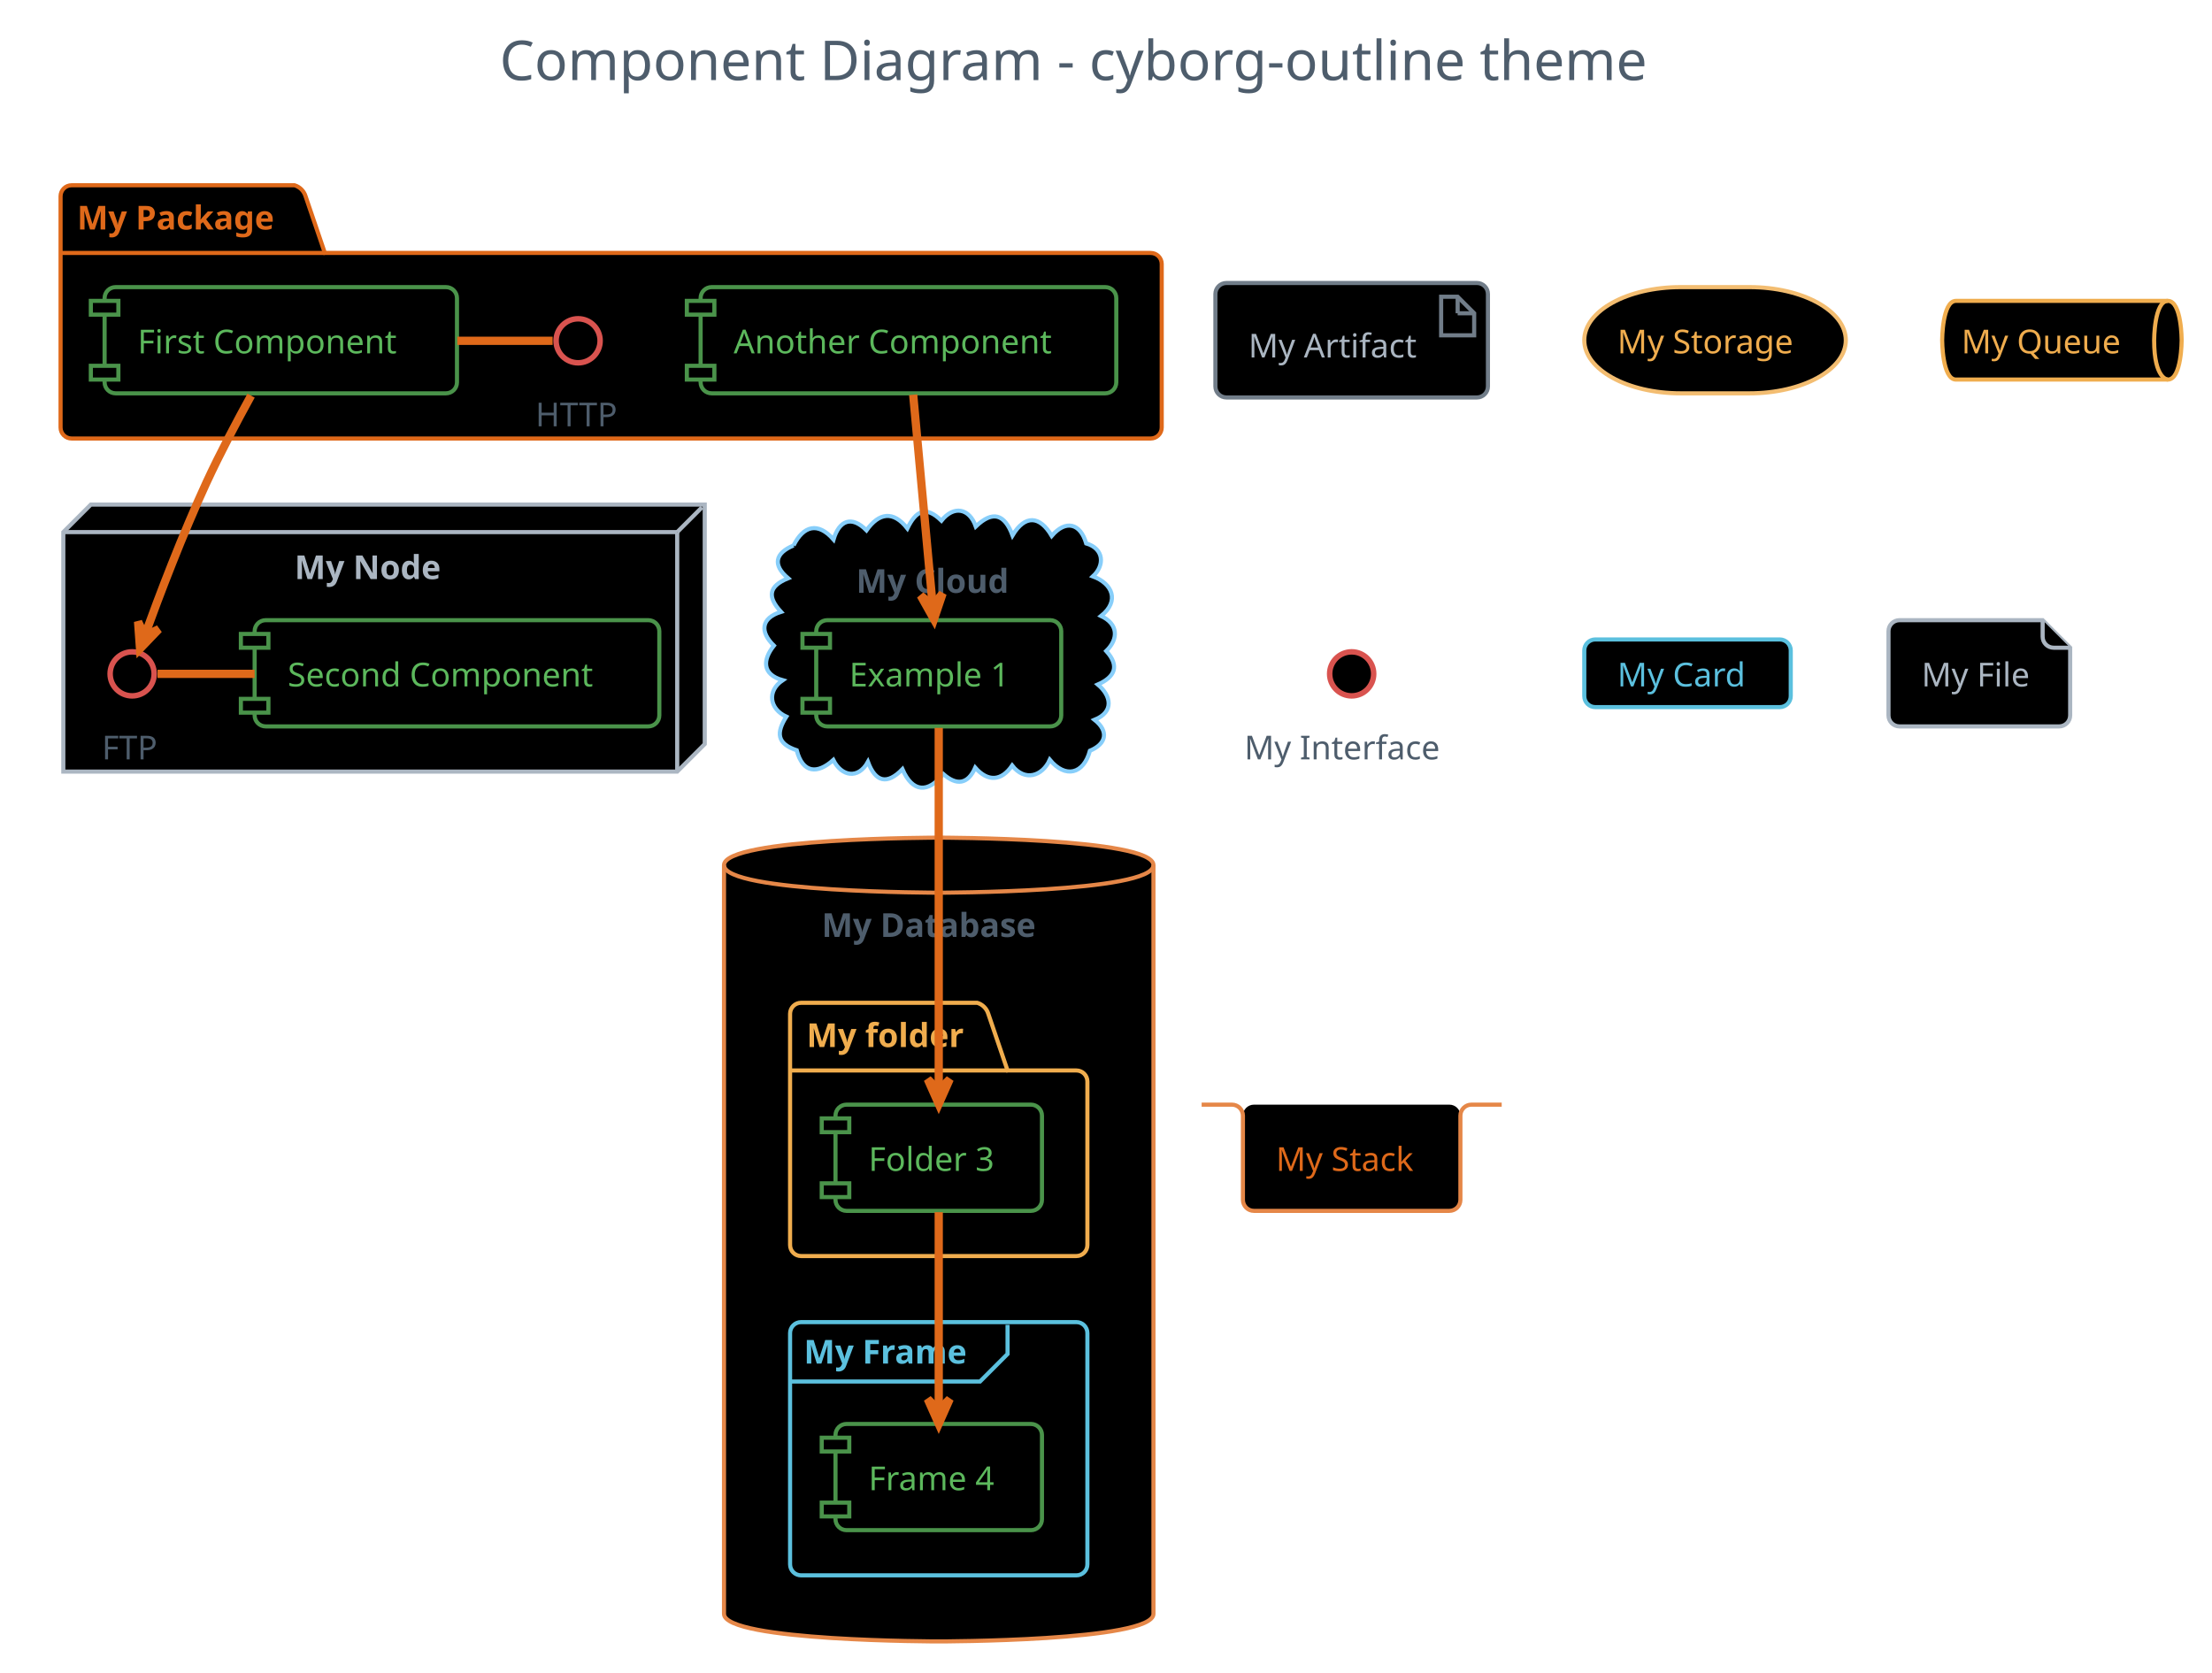
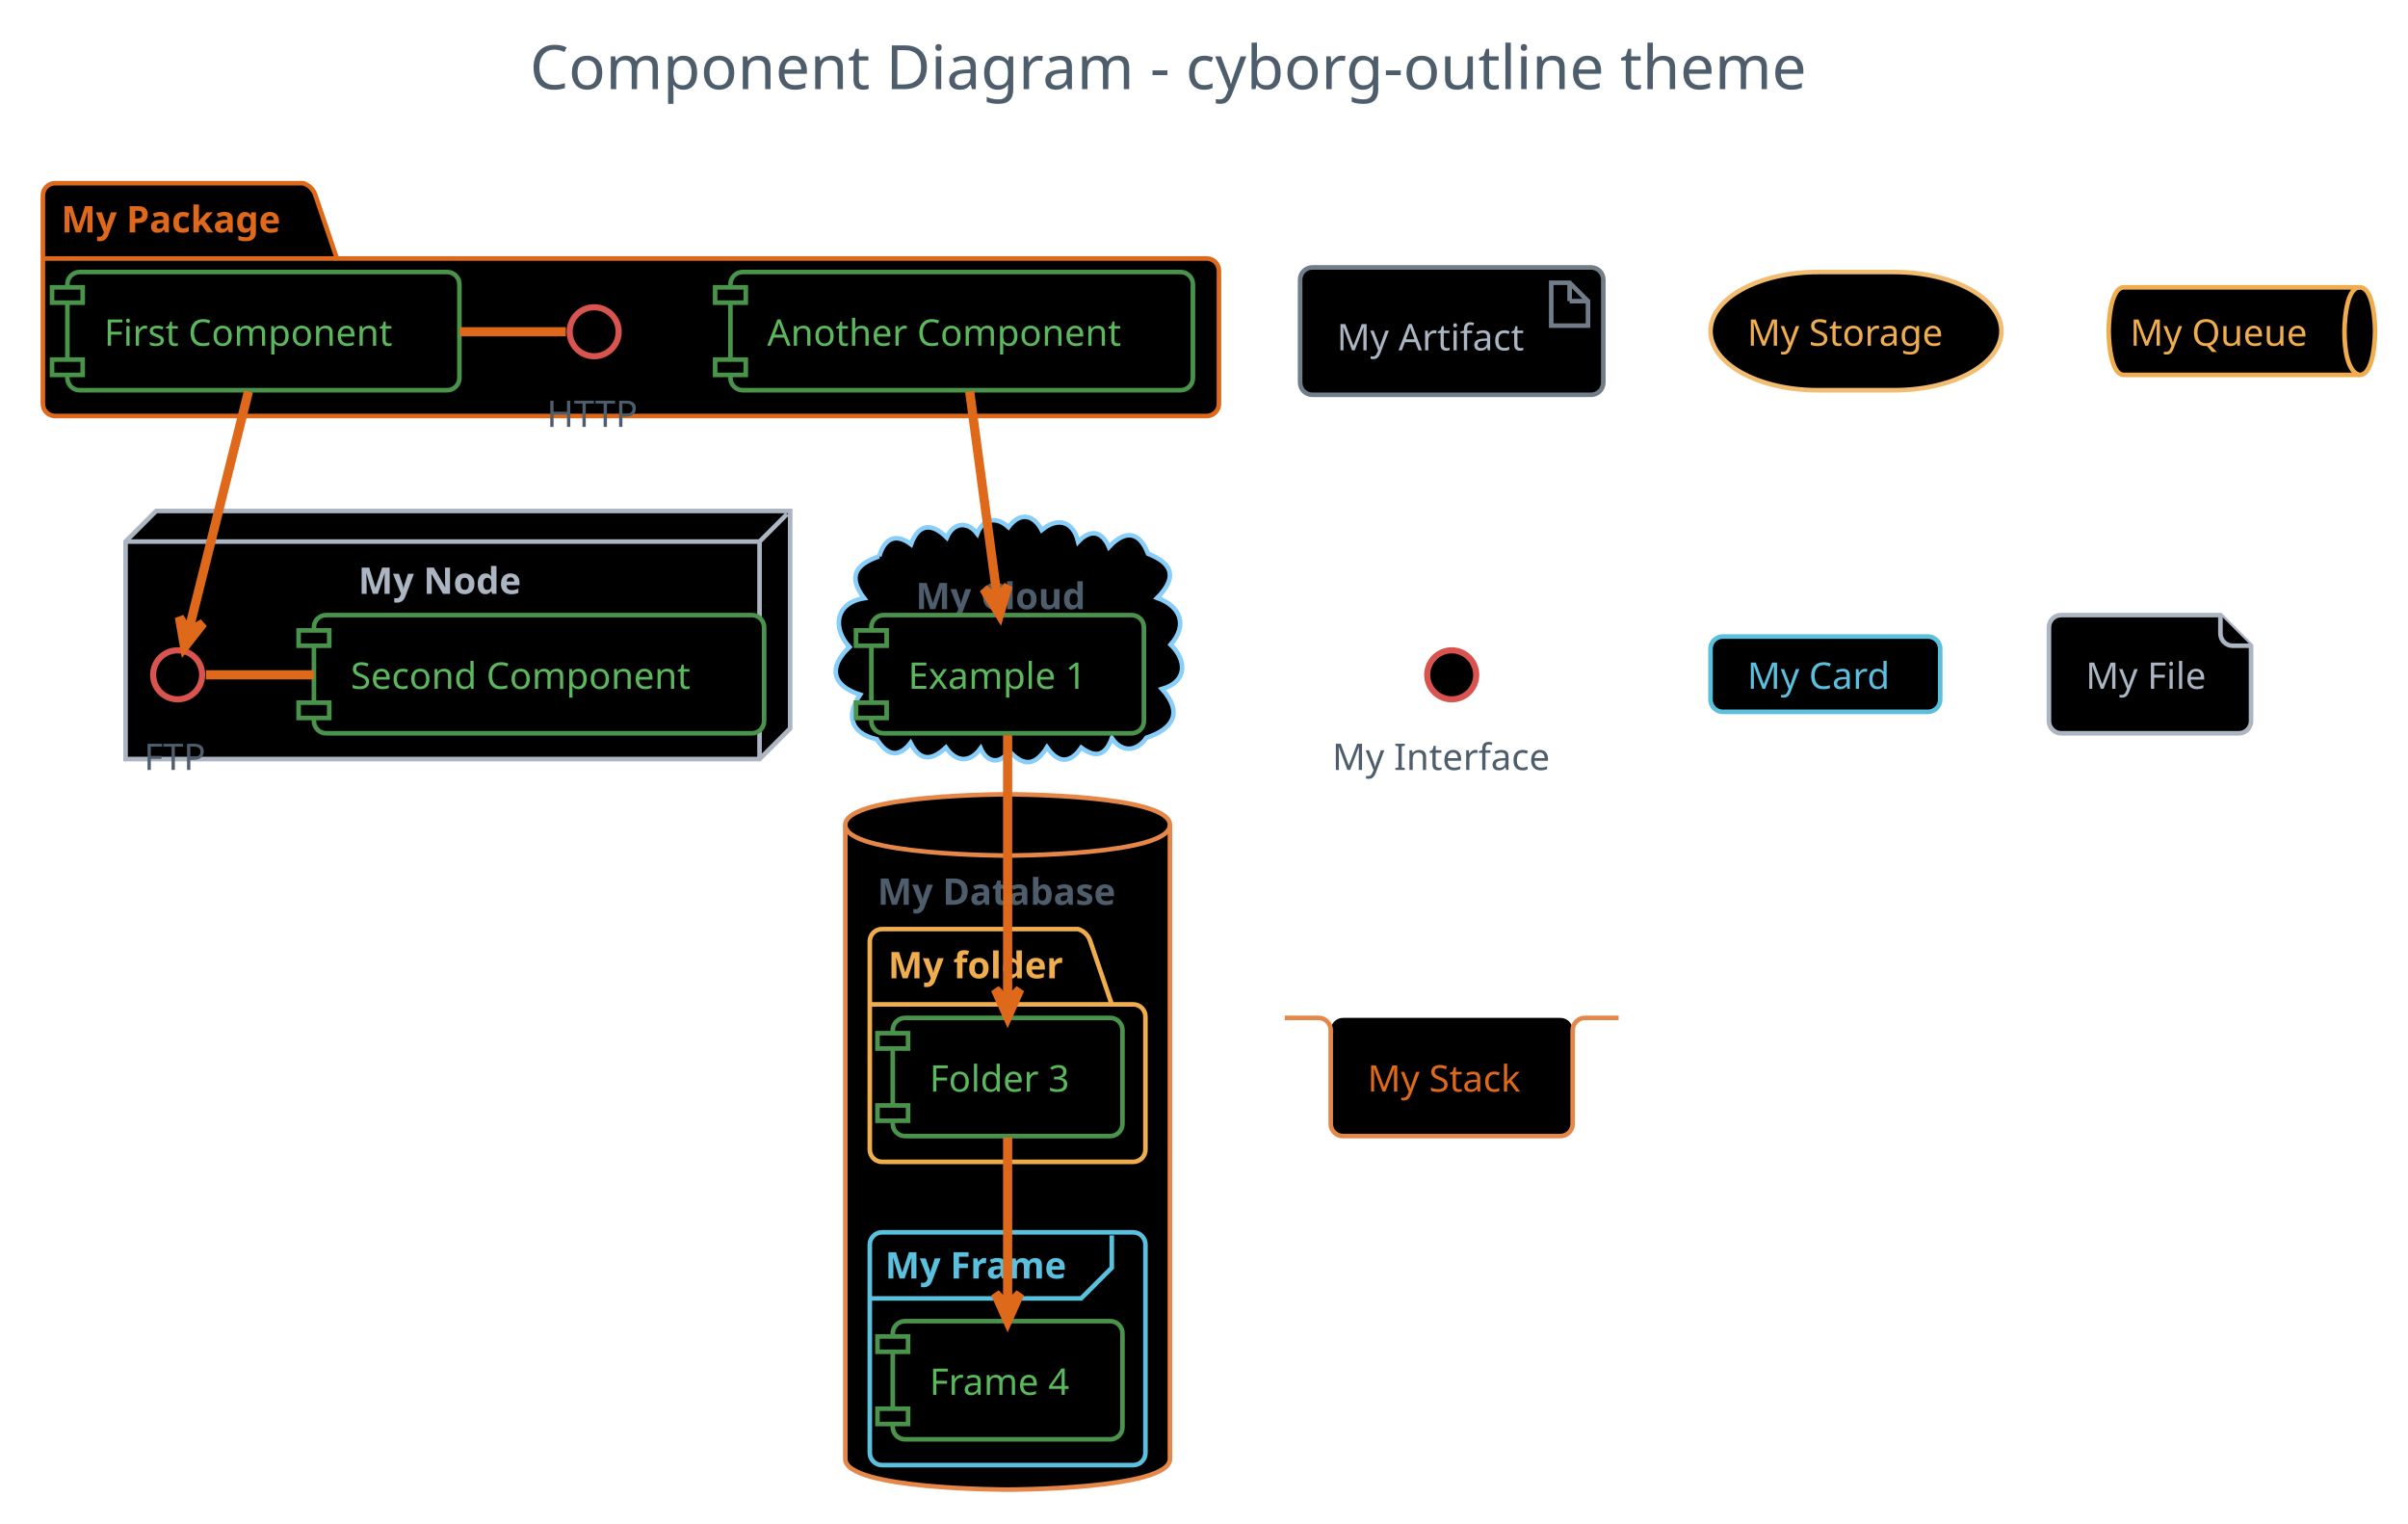
- <svg xmlns="http://www.w3.org/2000/svg" contentScriptType="application/ecmascript" contentStyleType="text/css" height="633.333px" preserveAspectRatio="none" style="width:837px;height:633px;background:#000000;" version="1.1" viewBox="0 0 837 633" width="837.5px" zoomAndPan="magnify">
+ <svg xmlns="http://www.w3.org/2000/svg" contentScriptType="application/ecmascript" contentStyleType="text/css" height="518.75px" preserveAspectRatio="none" style="width:819px;height:518px;background:#000000;" version="1.1" viewBox="0 0 819 518" width="819.792px" zoomAndPan="magnify">
  <defs />
  <g>
-     <rect fill="none" height="39.903" rx="4.167" ry="4.167" style="stroke: none; stroke-width: 1.042;" width="486.458" x="178.646" y="2.083" />
-     <text fill="#4E5D6C" font-family="Verdana" font-size="20.833" lengthAdjust="spacingAndGlyphs" textLength="465.625" x="189.062" y="30.32">Component Diagram - cyborg-outline theme</text>
-     <path d="M27.083,70.111 L111.458,70.111 A6.25,6.25 0 0 1 115.625,74.278 L122.917,95.719 L435.417,95.719 A4.167,4.167 0 0 1 439.583,99.886 L439.583,161.778 A4.167,4.167 0 0 1 435.417,165.944 L27.083,165.944 A4.167,4.167 0 0 1 22.917,161.778 L22.917,74.278 A4.167,4.167 0 0 1 27.083,70.111 " fill="#000000" style="stroke: #DF691A; stroke-width: 1.562;" />
-     <line style="stroke: #DF691A; stroke-width: 1.562;" x1="22.917" x2="122.917" y1="95.719" y2="95.719" />
-     <text fill="#DF691A" font-family="Verdana" font-size="12.5" font-weight="bold" lengthAdjust="spacingAndGlyphs" textLength="82.292" x="29.167" y="86.845">My Package</text>
-     <polygon fill="#000000" points="23.958,201.361,34.375,190.944,266.667,190.944,266.667,281.569,256.25,291.986,23.958,291.986,23.958,201.361" style="stroke: #ABB6C2; stroke-width: 1.562;" />
-     <line style="stroke: #ABB6C2; stroke-width: 1.562;" x1="256.25" x2="265.625" y1="201.361" y2="191.986" />
-     <line style="stroke: #ABB6C2; stroke-width: 1.562;" x1="23.958" x2="256.25" y1="201.361" y2="201.361" />
-     <line style="stroke: #ABB6C2; stroke-width: 1.562;" x1="256.25" x2="256.25" y1="201.361" y2="291.986" />
-     <text fill="#ABB6C2" font-family="Verdana" font-size="12.5" font-weight="bold" lengthAdjust="spacingAndGlyphs" textLength="59.375" x="111.458" y="219.137">My Node</text>
-     <path d="M300.278,206.418 C304.047,198.895 309.509,197.433 315.405,204.161 C317.505,197.001 322.175,194.924 327.874,200.688 C332.585,194.019 338.004,193.127 343.339,199.972 C346.533,193.418 350.197,191.122 356.231,197.035 C360.853,191.197 366.786,192.236 369.233,199.237 C375.676,193.048 380.141,194.548 383.132,202.605 C387.856,194.721 393.435,195.077 397.96,202.795 C403.206,196.641 408.788,197.912 411.009,205.639 C417.705,207.586 418.152,213.875 413.541,218.117 C420.92,220.816 423.776,227.406 416.639,233.105 C423.081,236.113 423.377,241.692 418.592,246.355 C423.814,252.087 421.79,256.224 415.404,259.039 C420.438,263.253 421.709,269.333 414.182,272.398 C419.662,276.754 418.641,281.515 412.416,284.105 C410.046,292.924 403.18,294.707 397.228,287.501 C394.403,293.819 387.738,295.823 382.992,289.699 C378.911,295.661 373.76,295.925 369.026,290.502 C366.221,296.901 361.89,297.328 356.932,292.908 C351.209,300.201 345.291,299.955 341.474,291.084 C335.684,297.055 331.299,296.041 328.425,288.307 C324.699,295.091 318.344,293.737 315.325,287.591 C309.282,293.031 303.757,292.648 301.467,283.92 C293.873,281.407 293.694,277.241 297.546,271.2 C291.218,268.328 290.071,261.542 296.146,257.411 C288.234,255.165 288.602,249.642 292.837,244.325 C287.538,239.174 287.817,233.954 295.525,231.538 C290.274,225.854 290.807,221.831 298.212,218.821 C292.238,213.797 293.305,209.286 300.278,206.418 " fill="#000000" style="stroke: #87CEFA; stroke-width: 1.562;" />
-     <text fill="#4E5D6C" font-family="Verdana" font-size="12.5" font-weight="bold" lengthAdjust="spacingAndGlyphs" textLength="62.5" x="323.958" y="224.345">My Cloud</text>
-     <path d="M273.958,327.403 C273.958,316.986 355.208,316.986 355.208,316.986 C355.208,316.986 436.458,316.986 436.458,327.403 L436.458,610.736 C436.458,621.153 355.208,621.153 355.208,621.153 C355.208,621.153 273.958,621.153 273.958,610.736 L273.958,327.403 " fill="#000000" style="stroke: #E58748; stroke-width: 1.562;" />
-     <path d="M273.958,327.403 C273.958,337.819 355.208,337.819 355.208,337.819 C355.208,337.819 436.458,337.819 436.458,327.403 " fill="none" style="stroke: #E58748; stroke-width: 1.562;" />
-     <text fill="#4E5D6C" font-family="Verdana" font-size="12.5" font-weight="bold" lengthAdjust="spacingAndGlyphs" textLength="88.542" x="310.938" y="354.553">My Database</text>
-     <path d="M303.125,379.486 L369.792,379.486 A6.25,6.25 0 0 1 373.958,383.653 L381.25,405.094 L407.292,405.094 A4.167,4.167 0 0 1 411.458,409.261 L411.458,471.153 A4.167,4.167 0 0 1 407.292,475.319 L303.125,475.319 A4.167,4.167 0 0 1 298.958,471.153 L298.958,383.653 A4.167,4.167 0 0 1 303.125,379.486 " fill="#000000" style="stroke: #F0AD4E; stroke-width: 1.562;" />
-     <line style="stroke: #F0AD4E; stroke-width: 1.562;" x1="298.958" x2="381.25" y1="405.094" y2="405.094" />
-     <text fill="#F0AD4E" font-family="Verdana" font-size="12.5" font-weight="bold" lengthAdjust="spacingAndGlyphs" textLength="64.583" x="305.208" y="396.22">My folder</text>
-     <rect fill="#000000" height="95.833" rx="4.167" ry="4.167" style="stroke: #5BC0DE; stroke-width: 1.562;" width="112.5" x="298.958" y="500.319" />
-     <path d="M381.25,501.361 L381.25,512.386 L370.833,522.803 L298.958,522.803 " fill="none" style="stroke: #5BC0DE; stroke-width: 1.562;" />
-     <text fill="#5BC0DE" font-family="Verdana" font-size="12.5" font-weight="bold" lengthAdjust="spacingAndGlyphs" textLength="67.708" x="304.167" y="516.012">My Frame</text>
-     <ellipse cx="218.75" cy="128.965" fill="#000000" rx="8.333" ry="8.333" style="stroke: #D9534F; stroke-width: 2.083;" />
-     <text fill="#4E5D6C" font-family="Verdana" font-size="12.5" lengthAdjust="spacingAndGlyphs" textLength="32.292" x="202.604" y="161.324">HTTP</text>
-     <rect fill="#000000" height="40.192" rx="4.167" ry="4.167" style="stroke: #4A934A; stroke-width: 1.562;" width="133.333" x="39.583" y="108.653" />
-     <rect fill="#000000" height="5.208" style="stroke: #4A934A; stroke-width: 1.562;" width="10.417" x="34.375" y="113.861" />
-     <rect fill="#000000" height="5.208" style="stroke: #4A934A; stroke-width: 1.562;" width="10.417" x="34.375" y="138.428" />
-     <text fill="#5CB85C" font-family="Verdana" font-size="12.5" lengthAdjust="spacingAndGlyphs" textLength="108.333" x="52.083" y="133.72">First Component</text>
-     <rect fill="#000000" height="40.192" rx="4.167" ry="4.167" style="stroke: #4A934A; stroke-width: 1.562;" width="157.292" x="265.104" y="108.653" />
-     <rect fill="#000000" height="5.208" style="stroke: #4A934A; stroke-width: 1.562;" width="10.417" x="259.896" y="113.861" />
-     <rect fill="#000000" height="5.208" style="stroke: #4A934A; stroke-width: 1.562;" width="10.417" x="259.896" y="138.428" />
-     <text fill="#5CB85C" font-family="Verdana" font-size="12.5" lengthAdjust="spacingAndGlyphs" textLength="132.292" x="277.604" y="133.72">Another Component</text>
-     <ellipse cx="50" cy="255.007" fill="#000000" rx="8.333" ry="8.333" style="stroke: #D9534F; stroke-width: 2.083;" />
-     <text fill="#4E5D6C" font-family="Verdana" font-size="12.5" lengthAdjust="spacingAndGlyphs" textLength="22.917" x="38.542" y="287.366">FTP</text>
-     <rect fill="#000000" height="40.192" rx="4.167" ry="4.167" style="stroke: #4A934A; stroke-width: 1.562;" width="153.125" x="96.354" y="234.694" />
-     <rect fill="#000000" height="5.208" style="stroke: #4A934A; stroke-width: 1.562;" width="10.417" x="91.146" y="239.903" />
-     <rect fill="#000000" height="5.208" style="stroke: #4A934A; stroke-width: 1.562;" width="10.417" x="91.146" y="264.469" />
-     <text fill="#5CB85C" font-family="Verdana" font-size="12.5" lengthAdjust="spacingAndGlyphs" textLength="128.125" x="108.854" y="259.762">Second Component</text>
-     <rect fill="#000000" height="40.192" rx="4.167" ry="4.167" style="stroke: #4A934A; stroke-width: 1.562;" width="92.708" x="308.854" y="234.694" />
-     <rect fill="#000000" height="5.208" style="stroke: #4A934A; stroke-width: 1.562;" width="10.417" x="303.646" y="239.903" />
-     <rect fill="#000000" height="5.208" style="stroke: #4A934A; stroke-width: 1.562;" width="10.417" x="303.646" y="264.469" />
-     <text fill="#5CB85C" font-family="Verdana" font-size="12.5" lengthAdjust="spacingAndGlyphs" textLength="67.708" x="321.354" y="259.762">Example 1</text>
-     <rect fill="#000000" height="40.192" rx="4.167" ry="4.167" style="stroke: #4A934A; stroke-width: 1.562;" width="78.125" x="316.146" y="418.028" />
-     <rect fill="#000000" height="5.208" style="stroke: #4A934A; stroke-width: 1.562;" width="10.417" x="310.938" y="423.236" />
-     <rect fill="#000000" height="5.208" style="stroke: #4A934A; stroke-width: 1.562;" width="10.417" x="310.938" y="447.803" />
-     <text fill="#5CB85C" font-family="Verdana" font-size="12.5" lengthAdjust="spacingAndGlyphs" textLength="53.125" x="328.646" y="443.095">Folder 3</text>
-     <rect fill="#000000" height="40.192" rx="4.167" ry="4.167" style="stroke: #4A934A; stroke-width: 1.562;" width="78.125" x="316.146" y="538.861" />
-     <rect fill="#000000" height="5.208" style="stroke: #4A934A; stroke-width: 1.562;" width="10.417" x="310.938" y="544.069" />
-     <rect fill="#000000" height="5.208" style="stroke: #4A934A; stroke-width: 1.562;" width="10.417" x="310.938" y="568.636" />
-     <text fill="#5CB85C" font-family="Verdana" font-size="12.5" lengthAdjust="spacingAndGlyphs" textLength="53.125" x="328.646" y="563.928">Frame 4</text>
-     <rect fill="#000000" height="43.317" rx="4.167" ry="4.167" style="stroke: #717D89; stroke-width: 1.562;" width="103.125" x="459.896" y="107.09" />
-     <polygon fill="#000000" points="545.312,112.299,545.312,126.882,557.812,126.882,557.812,118.549,551.562,112.299,545.312,112.299" style="stroke: #717D89; stroke-width: 1.562;" />
-     <line style="stroke: #717D89; stroke-width: 1.562;" x1="551.562" x2="551.562" y1="112.299" y2="118.549" />
-     <line style="stroke: #717D89; stroke-width: 1.562;" x1="557.812" x2="551.562" y1="118.549" y2="118.549" />
-     <text fill="#ABB6C2" font-family="Verdana" font-size="12.5" lengthAdjust="spacingAndGlyphs" textLength="67.708" x="472.396" y="135.282">My Artifact</text>
-     <rect fill="#000000" height="40.192" rx="36.458" ry="36.458" style="stroke: #F3BD71; stroke-width: 1.562;" width="98.958" x="599.479" y="108.653" />
-     <text fill="#F0AD4E" font-family="Verdana" font-size="12.5" lengthAdjust="spacingAndGlyphs" textLength="73.958" x="611.979" y="133.72">My Storage</text>
-     <path d="M740.104,113.861 L820.312,113.861 C825.521,113.861 825.521,128.749 825.521,128.749 C825.521,128.749 825.521,143.636 820.312,143.636 L740.104,143.636 C734.896,143.636 734.896,128.749 734.896,128.749 C734.896,128.749 734.896,113.861 740.104,113.861 " fill="#000000" style="stroke: #F0AD4E; stroke-width: 1.562;" />
-     <path d="M820.312,113.861 C815.104,113.861 815.104,128.749 815.104,128.749 C815.104,143.636 820.312,143.636 820.312,143.636 " fill="none" style="stroke: #F0AD4E; stroke-width: 1.562;" />
-     <text fill="#F0AD4E" font-family="Verdana" font-size="12.5" lengthAdjust="spacingAndGlyphs" textLength="65.625" x="742.188" y="133.72">My Queue</text>
-     <ellipse cx="511.458" cy="255.007" fill="#000000" rx="8.333" ry="8.333" style="stroke: #D9534F; stroke-width: 2.083;" />
-     <text fill="#4E5D6C" font-family="Verdana" font-size="12.5" lengthAdjust="spacingAndGlyphs" textLength="81.25" x="470.833" y="287.366">My Interface</text>
-     <rect fill="#000000" height="25.608" rx="4.167" ry="4.167" style="stroke: #5BC0DE; stroke-width: 1.562;" width="78.125" x="599.479" y="241.986" />
-     <text fill="#5BC0DE" font-family="Verdana" font-size="12.5" lengthAdjust="spacingAndGlyphs" textLength="53.125" x="611.979" y="259.762">My Card</text>
-     <path d="M714.583,238.861 L714.583,270.719 A4.167,4.167 0 0 0 718.75,274.886 L779.167,274.886 A4.167,4.167 0 0 0 783.333,270.719 L783.333,245.111 L772.917,234.694 L718.75,234.694 A4.167,4.167 0 0 0 714.583,238.861 " fill="#000000" style="stroke: #ABB6C2; stroke-width: 1.562;" />
-     <path d="M772.917,234.694 L772.917,240.944 A4.167,4.167 0 0 0 777.083,245.111 L783.333,245.111 " fill="#000000" style="stroke: #ABB6C2; stroke-width: 1.562;" />
-     <text fill="#ABB6C2" font-family="Verdana" font-size="12.5" lengthAdjust="spacingAndGlyphs" textLength="43.75" x="727.083" y="259.762">My File</text>
-     <rect fill="#000000" height="40.192" rx="4.167" ry="4.167" style="stroke: none; stroke-width: 1.562;" width="82.292" x="470.312" y="418.028" />
-     <path d="M454.688,418.028 L466.146,418.028 A4.167,4.167 0 0 1 470.312,422.194 L470.312,454.053 A4.167,4.167 0 0 0 474.479,458.219 L548.438,458.219 A4.167,4.167 0 0 0 552.604,454.053 L552.604,422.194 A4.167,4.167 0 0 1 556.771,418.028 L568.229,418.028 " fill="none" style="stroke: #E58748; stroke-width: 1.562;" />
-     <text fill="#DF691A" font-family="Verdana" font-size="12.5" lengthAdjust="spacingAndGlyphs" textLength="57.292" x="482.812" y="443.095">My Stack</text>
-     <path d="M209.109,128.965 C197.089,128.965 185.068,128.965 173.047,128.965 " fill="none" id="HTTP-First Component" style="stroke: #DF691A; stroke-width: 3.125;" />
-     <path d="M59.603,255.007 C71.849,255.007 84.095,255.007 96.341,255.007 " fill="none" id="FTP-Second Component" style="stroke: #DF691A; stroke-width: 3.125;" />
-     <path d="M95.015,149.716 C89.631,159.477 83.255,171.519 78.125,182.611 C69.045,202.242 60.164,225.689 54.886,240.206 " fill="none" id="First Component-&gt;FTP" style="stroke: #DF691A; stroke-width: 3.125;" />
-     <polygon fill="#DF691A" points="52.982,245.484,60.083,238.08,54.75,240.585,52.245,235.251,52.982,245.484" style="stroke: #DF691A; stroke-width: 3.125;" />
-     <path d="M345.541,149.376 C347.522,170.809 350.721,205.418 352.892,228.903 " fill="none" id="Another Component-&gt;Example 1" style="stroke: #DF691A; stroke-width: 3.125;" />
-     <polygon fill="#DF691A" points="353.393,234.324,356.679,224.605,352.913,229.137,348.381,225.372,353.393,234.324" style="stroke: #DF691A; stroke-width: 3.125;" />
-     <path d="M355.208,275.445 C355.208,308.473 355.208,375.596 355.208,412.169 " fill="none" id="Example 1-&gt;Folder 3" style="stroke: #DF691A; stroke-width: 3.125;" />
-     <polygon fill="#DF691A" points="355.208,417.767,359.375,408.392,355.208,412.559,351.042,408.392,355.208,417.767" style="stroke: #DF691A; stroke-width: 3.125;" />
-     <path d="M355.208,458.726 C355.208,479.083 355.208,511.191 355.208,533.382 " fill="none" id="Folder 3-&gt;Frame 4" style="stroke: #DF691A; stroke-width: 3.125;" />
-     <polygon fill="#DF691A" points="355.208,538.797,359.375,529.422,355.208,533.588,351.042,529.422,355.208,538.797" style="stroke: #DF691A; stroke-width: 3.125;" />
+     <rect fill="none" height="39.903" rx="4.167" ry="4.167" style="stroke: none; stroke-width: 1.042;" width="486.458" x="169.792" y="2.083" />
+     <text fill="#4E5D6C" font-family="Verdana" font-size="20.833" lengthAdjust="spacingAndGlyphs" textLength="465.625" x="180.208" y="30.32">Component Diagram - cyborg-outline theme</text>
+     <path d="M18.75,62.299 L103.125,62.299 A6.25,6.25 0 0 1 107.292,66.465 L114.583,87.907 L410.417,87.907 A4.167,4.167 0 0 1 414.583,92.074 L414.583,137.299 A4.167,4.167 0 0 1 410.417,141.465 L18.75,141.465 A4.167,4.167 0 0 1 14.583,137.299 L14.583,66.465 A4.167,4.167 0 0 1 18.75,62.299 " fill="#000000" style="stroke: #DF691A; stroke-width: 1.562;" />
+     <line style="stroke: #DF691A; stroke-width: 1.562;" x1="14.583" x2="114.583" y1="87.907" y2="87.907" />
+     <text fill="#DF691A" font-family="Verdana" font-size="12.5" font-weight="bold" lengthAdjust="spacingAndGlyphs" textLength="82.292" x="20.833" y="79.032">My Package</text>
+     <polygon fill="#000000" points="42.708,184.174,53.125,173.757,268.75,173.757,268.75,247.715,258.333,258.132,42.708,258.132,42.708,184.174" style="stroke: #ABB6C2; stroke-width: 1.562;" />
+     <line style="stroke: #ABB6C2; stroke-width: 1.562;" x1="258.333" x2="267.708" y1="184.174" y2="174.799" />
+     <line style="stroke: #ABB6C2; stroke-width: 1.562;" x1="42.708" x2="258.333" y1="184.174" y2="184.174" />
+     <line style="stroke: #ABB6C2; stroke-width: 1.562;" x1="258.333" x2="258.333" y1="184.174" y2="258.132" />
+     <text fill="#ABB6C2" font-family="Verdana" font-size="12.5" font-weight="bold" lengthAdjust="spacingAndGlyphs" textLength="59.375" x="121.875" y="201.949">My Node</text>
+     <path d="M299.033,189.191 C300.736,183.376 304.403,180.986 309.861,185.097 C312.481,177.781 317.092,177.895 322.018,182.804 C324.161,177.739 329.028,177.06 332.367,181.503 C334.355,176.139 339.084,175.583 342.98,179.265 C346.772,174.177 351.418,174.728 354.3,180.237 C359.702,175.759 365.038,177.132 366.7,184.24 C370.827,179.883 374.735,180.464 377.173,186.024 C382.49,180.307 387.472,180.409 390.462,188.297 C399.278,191.775 400.21,196.629 393.59,203.321 C401.408,206.074 404.125,212.505 398.171,219.224 C403.656,224.487 403.926,231.816 395.222,234.303 C402.546,242.467 398.874,247.932 389.916,250.885 C386.637,255.65 381.567,256.034 378.178,251.017 C376.01,256.786 372.889,258.033 367.755,254.255 C363.886,259.841 359.844,259.564 356.083,254.142 C352.235,260.342 348.142,260.93 343.224,255.305 C340.204,260.097 335.702,259.472 333.532,254.465 C329.886,259.566 325.137,259.229 321.724,254.193 C317.009,258.617 312.976,259.113 309.691,252.617 C305.279,258.279 301.501,256.493 298.232,251.4 C289.361,249.43 287.623,243.381 292.529,236.231 C282.89,233.176 281.654,226.857 288.918,220.034 C283.101,213.693 283.961,205.04 293.907,203.438 C288.149,195.924 291.252,191.834 299.033,189.191 " fill="#000000" style="stroke: #87CEFA; stroke-width: 1.562;" />
+     <text fill="#4E5D6C" font-family="Verdana" font-size="12.5" font-weight="bold" lengthAdjust="spacingAndGlyphs" textLength="62.5" x="311.458" y="207.157">My Cloud</text>
+     <path d="M287.5,280.528 C287.5,270.111 342.708,270.111 342.708,270.111 C342.708,270.111 397.917,270.111 397.917,280.528 L397.917,496.153 C397.917,506.569 342.708,506.569 342.708,506.569 C342.708,506.569 287.5,506.569 287.5,496.153 L287.5,280.528 " fill="#000000" style="stroke: #E58748; stroke-width: 1.562;" />
+     <path d="M287.5,280.528 C287.5,290.944 342.708,290.944 342.708,290.944 C342.708,290.944 397.917,290.944 397.917,280.528 " fill="none" style="stroke: #E58748; stroke-width: 1.562;" />
+     <text fill="#4E5D6C" font-family="Verdana" font-size="12.5" font-weight="bold" lengthAdjust="spacingAndGlyphs" textLength="88.542" x="298.438" y="307.678">My Database</text>
+     <path d="M300,315.944 L366.667,315.944 A6.25,6.25 0 0 1 370.833,320.111 L378.125,341.553 L385.417,341.553 A4.167,4.167 0 0 1 389.583,345.719 L389.583,390.944 A4.167,4.167 0 0 1 385.417,395.111 L300,395.111 A4.167,4.167 0 0 1 295.833,390.944 L295.833,320.111 A4.167,4.167 0 0 1 300,315.944 " fill="#000000" style="stroke: #F0AD4E; stroke-width: 1.562;" />
+     <line style="stroke: #F0AD4E; stroke-width: 1.562;" x1="295.833" x2="378.125" y1="341.553" y2="341.553" />
+     <text fill="#F0AD4E" font-family="Verdana" font-size="12.5" font-weight="bold" lengthAdjust="spacingAndGlyphs" textLength="64.583" x="302.083" y="332.678">My folder</text>
+     <rect fill="#000000" height="79.167" rx="4.167" ry="4.167" style="stroke: #5BC0DE; stroke-width: 1.562;" width="93.75" x="295.833" y="419.069" />
+     <path d="M378.125,420.111 L378.125,431.136 L367.708,441.553 L295.833,441.553 " fill="none" style="stroke: #5BC0DE; stroke-width: 1.562;" />
+     <text fill="#5BC0DE" font-family="Verdana" font-size="12.5" font-weight="bold" lengthAdjust="spacingAndGlyphs" textLength="67.708" x="301.042" y="434.762">My Frame</text>
+     <ellipse cx="202.083" cy="112.819" fill="#000000" rx="8.333" ry="8.333" style="stroke: #D9534F; stroke-width: 2.083;" />
+     <text fill="#4E5D6C" font-family="Verdana" font-size="12.5" lengthAdjust="spacingAndGlyphs" textLength="32.292" x="185.938" y="145.178">HTTP</text>
+     <rect fill="#000000" height="40.192" rx="4.167" ry="4.167" style="stroke: #4A934A; stroke-width: 1.562;" width="133.333" x="22.917" y="92.507" />
+     <rect fill="#000000" height="5.208" style="stroke: #4A934A; stroke-width: 1.562;" width="10.417" x="17.708" y="97.715" />
+     <rect fill="#000000" height="5.208" style="stroke: #4A934A; stroke-width: 1.562;" width="10.417" x="17.708" y="122.282" />
+     <text fill="#5CB85C" font-family="Verdana" font-size="12.5" lengthAdjust="spacingAndGlyphs" textLength="108.333" x="35.417" y="117.574">First Component</text>
+     <rect fill="#000000" height="40.192" rx="4.167" ry="4.167" style="stroke: #4A934A; stroke-width: 1.562;" width="157.292" x="248.438" y="92.507" />
+     <rect fill="#000000" height="5.208" style="stroke: #4A934A; stroke-width: 1.562;" width="10.417" x="243.229" y="97.715" />
+     <rect fill="#000000" height="5.208" style="stroke: #4A934A; stroke-width: 1.562;" width="10.417" x="243.229" y="122.282" />
+     <text fill="#5CB85C" font-family="Verdana" font-size="12.5" lengthAdjust="spacingAndGlyphs" textLength="132.292" x="260.938" y="117.574">Another Component</text>
+     <ellipse cx="60.417" cy="229.486" fill="#000000" rx="8.333" ry="8.333" style="stroke: #D9534F; stroke-width: 2.083;" />
+     <text fill="#4E5D6C" font-family="Verdana" font-size="12.5" lengthAdjust="spacingAndGlyphs" textLength="22.917" x="48.958" y="261.845">FTP</text>
+     <rect fill="#000000" height="40.192" rx="4.167" ry="4.167" style="stroke: #4A934A; stroke-width: 1.562;" width="153.125" x="106.771" y="209.174" />
+     <rect fill="#000000" height="5.208" style="stroke: #4A934A; stroke-width: 1.562;" width="10.417" x="101.562" y="214.382" />
+     <rect fill="#000000" height="5.208" style="stroke: #4A934A; stroke-width: 1.562;" width="10.417" x="101.562" y="238.949" />
+     <text fill="#5CB85C" font-family="Verdana" font-size="12.5" lengthAdjust="spacingAndGlyphs" textLength="128.125" x="119.271" y="234.241">Second Component</text>
+     <rect fill="#000000" height="40.192" rx="4.167" ry="4.167" style="stroke: #4A934A; stroke-width: 1.562;" width="92.708" x="296.354" y="209.174" />
+     <rect fill="#000000" height="5.208" style="stroke: #4A934A; stroke-width: 1.562;" width="10.417" x="291.146" y="214.382" />
+     <rect fill="#000000" height="5.208" style="stroke: #4A934A; stroke-width: 1.562;" width="10.417" x="291.146" y="238.949" />
+     <text fill="#5CB85C" font-family="Verdana" font-size="12.5" lengthAdjust="spacingAndGlyphs" textLength="67.708" x="308.854" y="234.241">Example 1</text>
+     <rect fill="#000000" height="40.192" rx="4.167" ry="4.167" style="stroke: #4A934A; stroke-width: 1.562;" width="78.125" x="303.646" y="346.153" />
+     <rect fill="#000000" height="5.208" style="stroke: #4A934A; stroke-width: 1.562;" width="10.417" x="298.438" y="351.361" />
+     <rect fill="#000000" height="5.208" style="stroke: #4A934A; stroke-width: 1.562;" width="10.417" x="298.438" y="375.928" />
+     <text fill="#5CB85C" font-family="Verdana" font-size="12.5" lengthAdjust="spacingAndGlyphs" textLength="53.125" x="316.146" y="371.22">Folder 3</text>
+     <rect fill="#000000" height="40.192" rx="4.167" ry="4.167" style="stroke: #4A934A; stroke-width: 1.562;" width="78.125" x="303.646" y="449.278" />
+     <rect fill="#000000" height="5.208" style="stroke: #4A934A; stroke-width: 1.562;" width="10.417" x="298.438" y="454.486" />
+     <rect fill="#000000" height="5.208" style="stroke: #4A934A; stroke-width: 1.562;" width="10.417" x="298.438" y="479.053" />
+     <text fill="#5CB85C" font-family="Verdana" font-size="12.5" lengthAdjust="spacingAndGlyphs" textLength="53.125" x="316.146" y="474.345">Frame 4</text>
+     <rect fill="#000000" height="43.317" rx="4.167" ry="4.167" style="stroke: #717D89; stroke-width: 1.562;" width="103.125" x="442.188" y="90.944" />
+     <polygon fill="#000000" points="527.604,96.153,527.604,110.736,540.104,110.736,540.104,102.403,533.854,96.153,527.604,96.153" style="stroke: #717D89; stroke-width: 1.562;" />
+     <line style="stroke: #717D89; stroke-width: 1.562;" x1="533.854" x2="533.854" y1="96.153" y2="102.403" />
+     <line style="stroke: #717D89; stroke-width: 1.562;" x1="540.104" x2="533.854" y1="102.403" y2="102.403" />
+     <text fill="#ABB6C2" font-family="Verdana" font-size="12.5" lengthAdjust="spacingAndGlyphs" textLength="67.708" x="454.688" y="119.137">My Artifact</text>
+     <rect fill="#000000" height="40.192" rx="36.458" ry="36.458" style="stroke: #F3BD71; stroke-width: 1.562;" width="98.958" x="581.771" y="92.507" />
+     <text fill="#F0AD4E" font-family="Verdana" font-size="12.5" lengthAdjust="spacingAndGlyphs" textLength="73.958" x="594.271" y="117.574">My Storage</text>
+     <path d="M722.396,97.715 L802.604,97.715 C807.812,97.715 807.812,112.603 807.812,112.603 C807.812,112.603 807.812,127.49 802.604,127.49 L722.396,127.49 C717.188,127.49 717.188,112.603 717.188,112.603 C717.188,112.603 717.188,97.715 722.396,97.715 " fill="#000000" style="stroke: #F0AD4E; stroke-width: 1.562;" />
+     <path d="M802.604,97.715 C797.396,97.715 797.396,112.603 797.396,112.603 C797.396,127.49 802.604,127.49 802.604,127.49 " fill="none" style="stroke: #F0AD4E; stroke-width: 1.562;" />
+     <text fill="#F0AD4E" font-family="Verdana" font-size="12.5" lengthAdjust="spacingAndGlyphs" textLength="65.625" x="724.479" y="117.574">My Queue</text>
+     <ellipse cx="493.75" cy="229.486" fill="#000000" rx="8.333" ry="8.333" style="stroke: #D9534F; stroke-width: 2.083;" />
+     <text fill="#4E5D6C" font-family="Verdana" font-size="12.5" lengthAdjust="spacingAndGlyphs" textLength="81.25" x="453.125" y="261.845">My Interface</text>
+     <rect fill="#000000" height="25.608" rx="4.167" ry="4.167" style="stroke: #5BC0DE; stroke-width: 1.562;" width="78.125" x="581.771" y="216.465" />
+     <text fill="#5BC0DE" font-family="Verdana" font-size="12.5" lengthAdjust="spacingAndGlyphs" textLength="53.125" x="594.271" y="234.241">My Card</text>
+     <path d="M696.875,213.34 L696.875,245.199 A4.167,4.167 0 0 0 701.042,249.365 L761.458,249.365 A4.167,4.167 0 0 0 765.625,245.199 L765.625,219.59 L755.208,209.174 L701.042,209.174 A4.167,4.167 0 0 0 696.875,213.34 " fill="#000000" style="stroke: #ABB6C2; stroke-width: 1.562;" />
+     <path d="M755.208,209.174 L755.208,215.424 A4.167,4.167 0 0 0 759.375,219.59 L765.625,219.59 " fill="#000000" style="stroke: #ABB6C2; stroke-width: 1.562;" />
+     <text fill="#ABB6C2" font-family="Verdana" font-size="12.5" lengthAdjust="spacingAndGlyphs" textLength="43.75" x="709.375" y="234.241">My File</text>
+     <rect fill="#000000" height="40.192" rx="4.167" ry="4.167" style="stroke: none; stroke-width: 1.562;" width="82.292" x="452.604" y="346.153" />
+     <path d="M436.979,346.153 L448.438,346.153 A4.167,4.167 0 0 1 452.604,350.319 L452.604,382.178 A4.167,4.167 0 0 0 456.771,386.344 L530.729,386.344 A4.167,4.167 0 0 0 534.896,382.178 L534.896,350.319 A4.167,4.167 0 0 1 539.062,346.153 L550.521,346.153 " fill="none" style="stroke: #E58748; stroke-width: 1.562;" />
+     <text fill="#DF691A" font-family="Verdana" font-size="12.5" lengthAdjust="spacingAndGlyphs" textLength="57.292" x="465.104" y="371.22">My Stack</text>
+     <path d="M192.443,112.819 C180.422,112.819 168.401,112.819 156.38,112.819 " fill="none" id="HTTP-First Component" style="stroke: #DF691A; stroke-width: 3.125;" />
+     <path d="M70.02,229.486 C82.266,229.486 94.512,229.486 106.758,229.486 " fill="none" id="FTP-Second Component" style="stroke: #DF691A; stroke-width: 3.125;" />
+     <path d="M84.503,133.141 C78.66,156.514 69.212,194.306 64.057,214.925 " fill="none" id="First Component-&gt;FTP" style="stroke: #DF691A; stroke-width: 3.125;" />
+     <polygon fill="#DF691A" points="62.783,220.019,69.1,211.935,64.047,214.966,61.015,209.913,62.783,220.019" style="stroke: #DF691A; stroke-width: 3.125;" />
+     <path d="M329.805,133.141 C332.433,152.761 336.421,182.543 339.268,203.797 " fill="none" id="Another Component-&gt;Example 1" style="stroke: #DF691A; stroke-width: 3.125;" />
+     <polygon fill="#DF691A" points="339.965,209.006,342.851,199.161,339.274,203.844,334.591,200.267,339.965,209.006" style="stroke: #DF691A; stroke-width: 3.125;" />
+     <path d="M342.708,249.993 C342.708,274.102 342.708,314.151 342.708,340.43 " fill="none" id="Example 1-&gt;Folder 3" style="stroke: #DF691A; stroke-width: 3.125;" />
+     <polygon fill="#DF691A" points="342.708,345.818,346.875,336.443,342.708,340.61,338.542,336.443,342.708,345.818" style="stroke: #DF691A; stroke-width: 3.125;" />
+     <path d="M342.708,386.839 C342.708,403.224 342.708,426.338 342.708,443.974 " fill="none" id="Folder 3-&gt;Frame 4" style="stroke: #DF691A; stroke-width: 3.125;" />
+     <polygon fill="#DF691A" points="342.708,449.258,346.875,439.883,342.708,444.05,338.542,439.883,342.708,449.258" style="stroke: #DF691A; stroke-width: 3.125;" />
  </g>
</svg>
